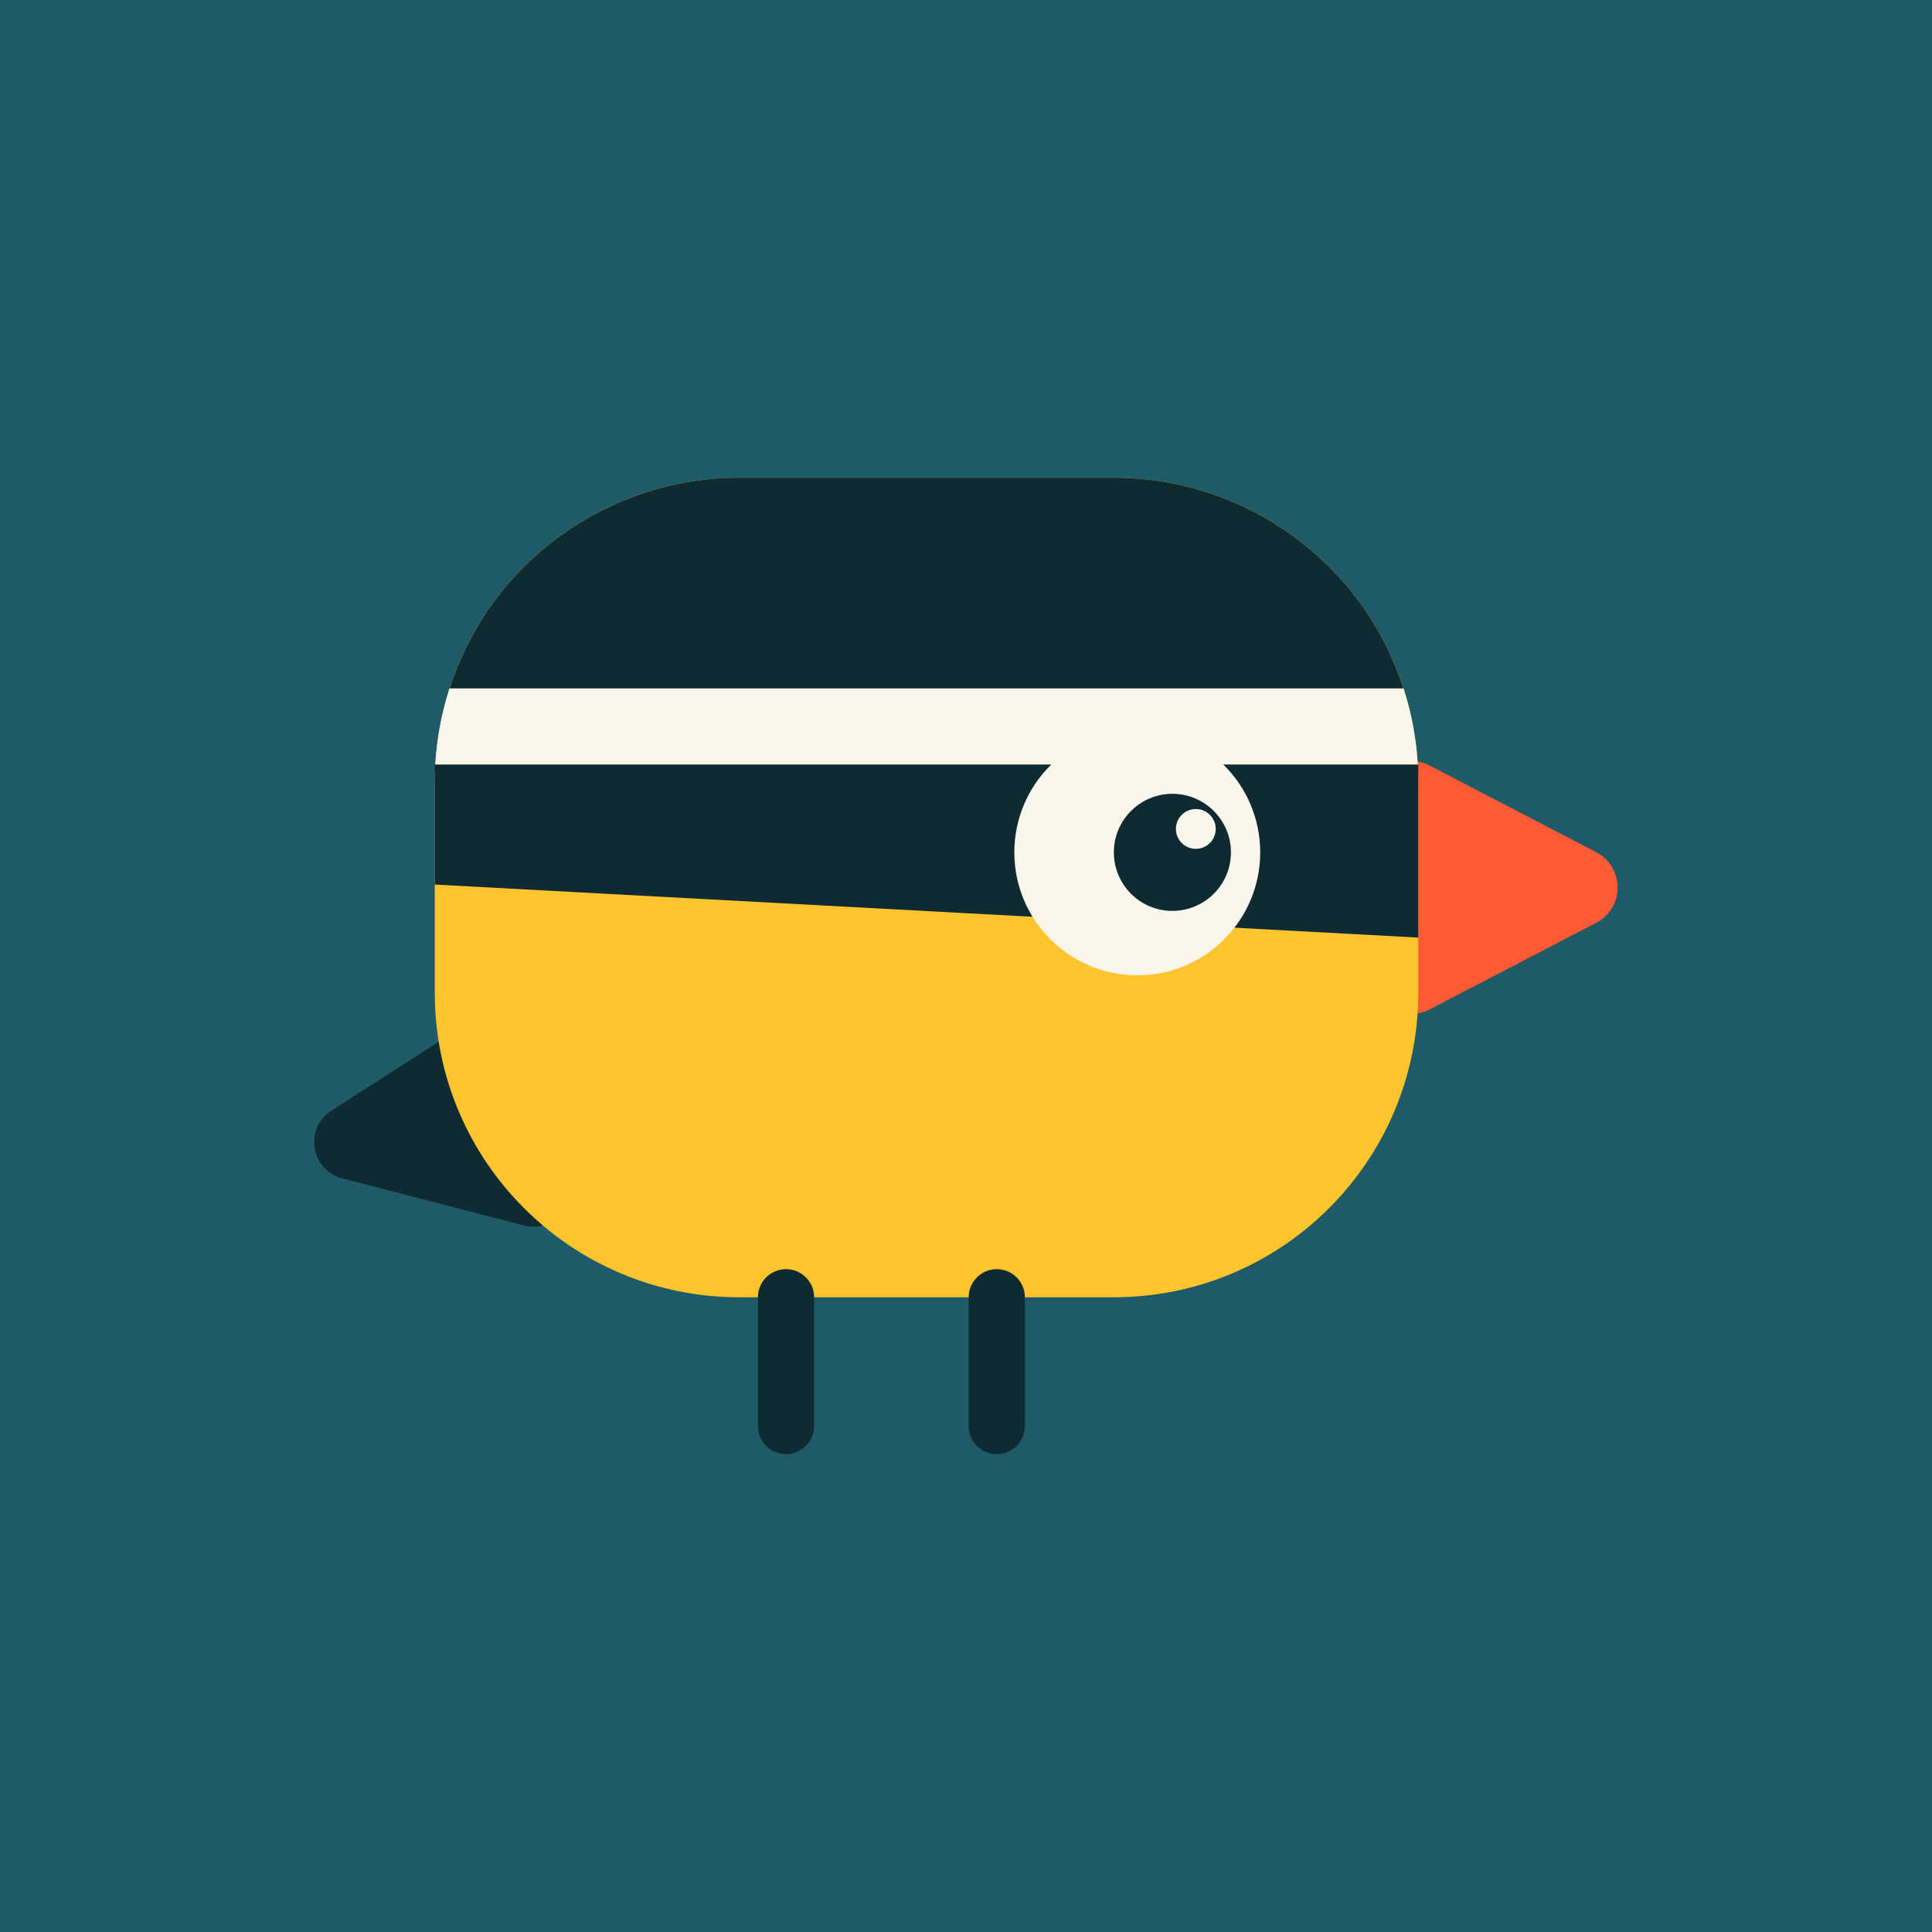
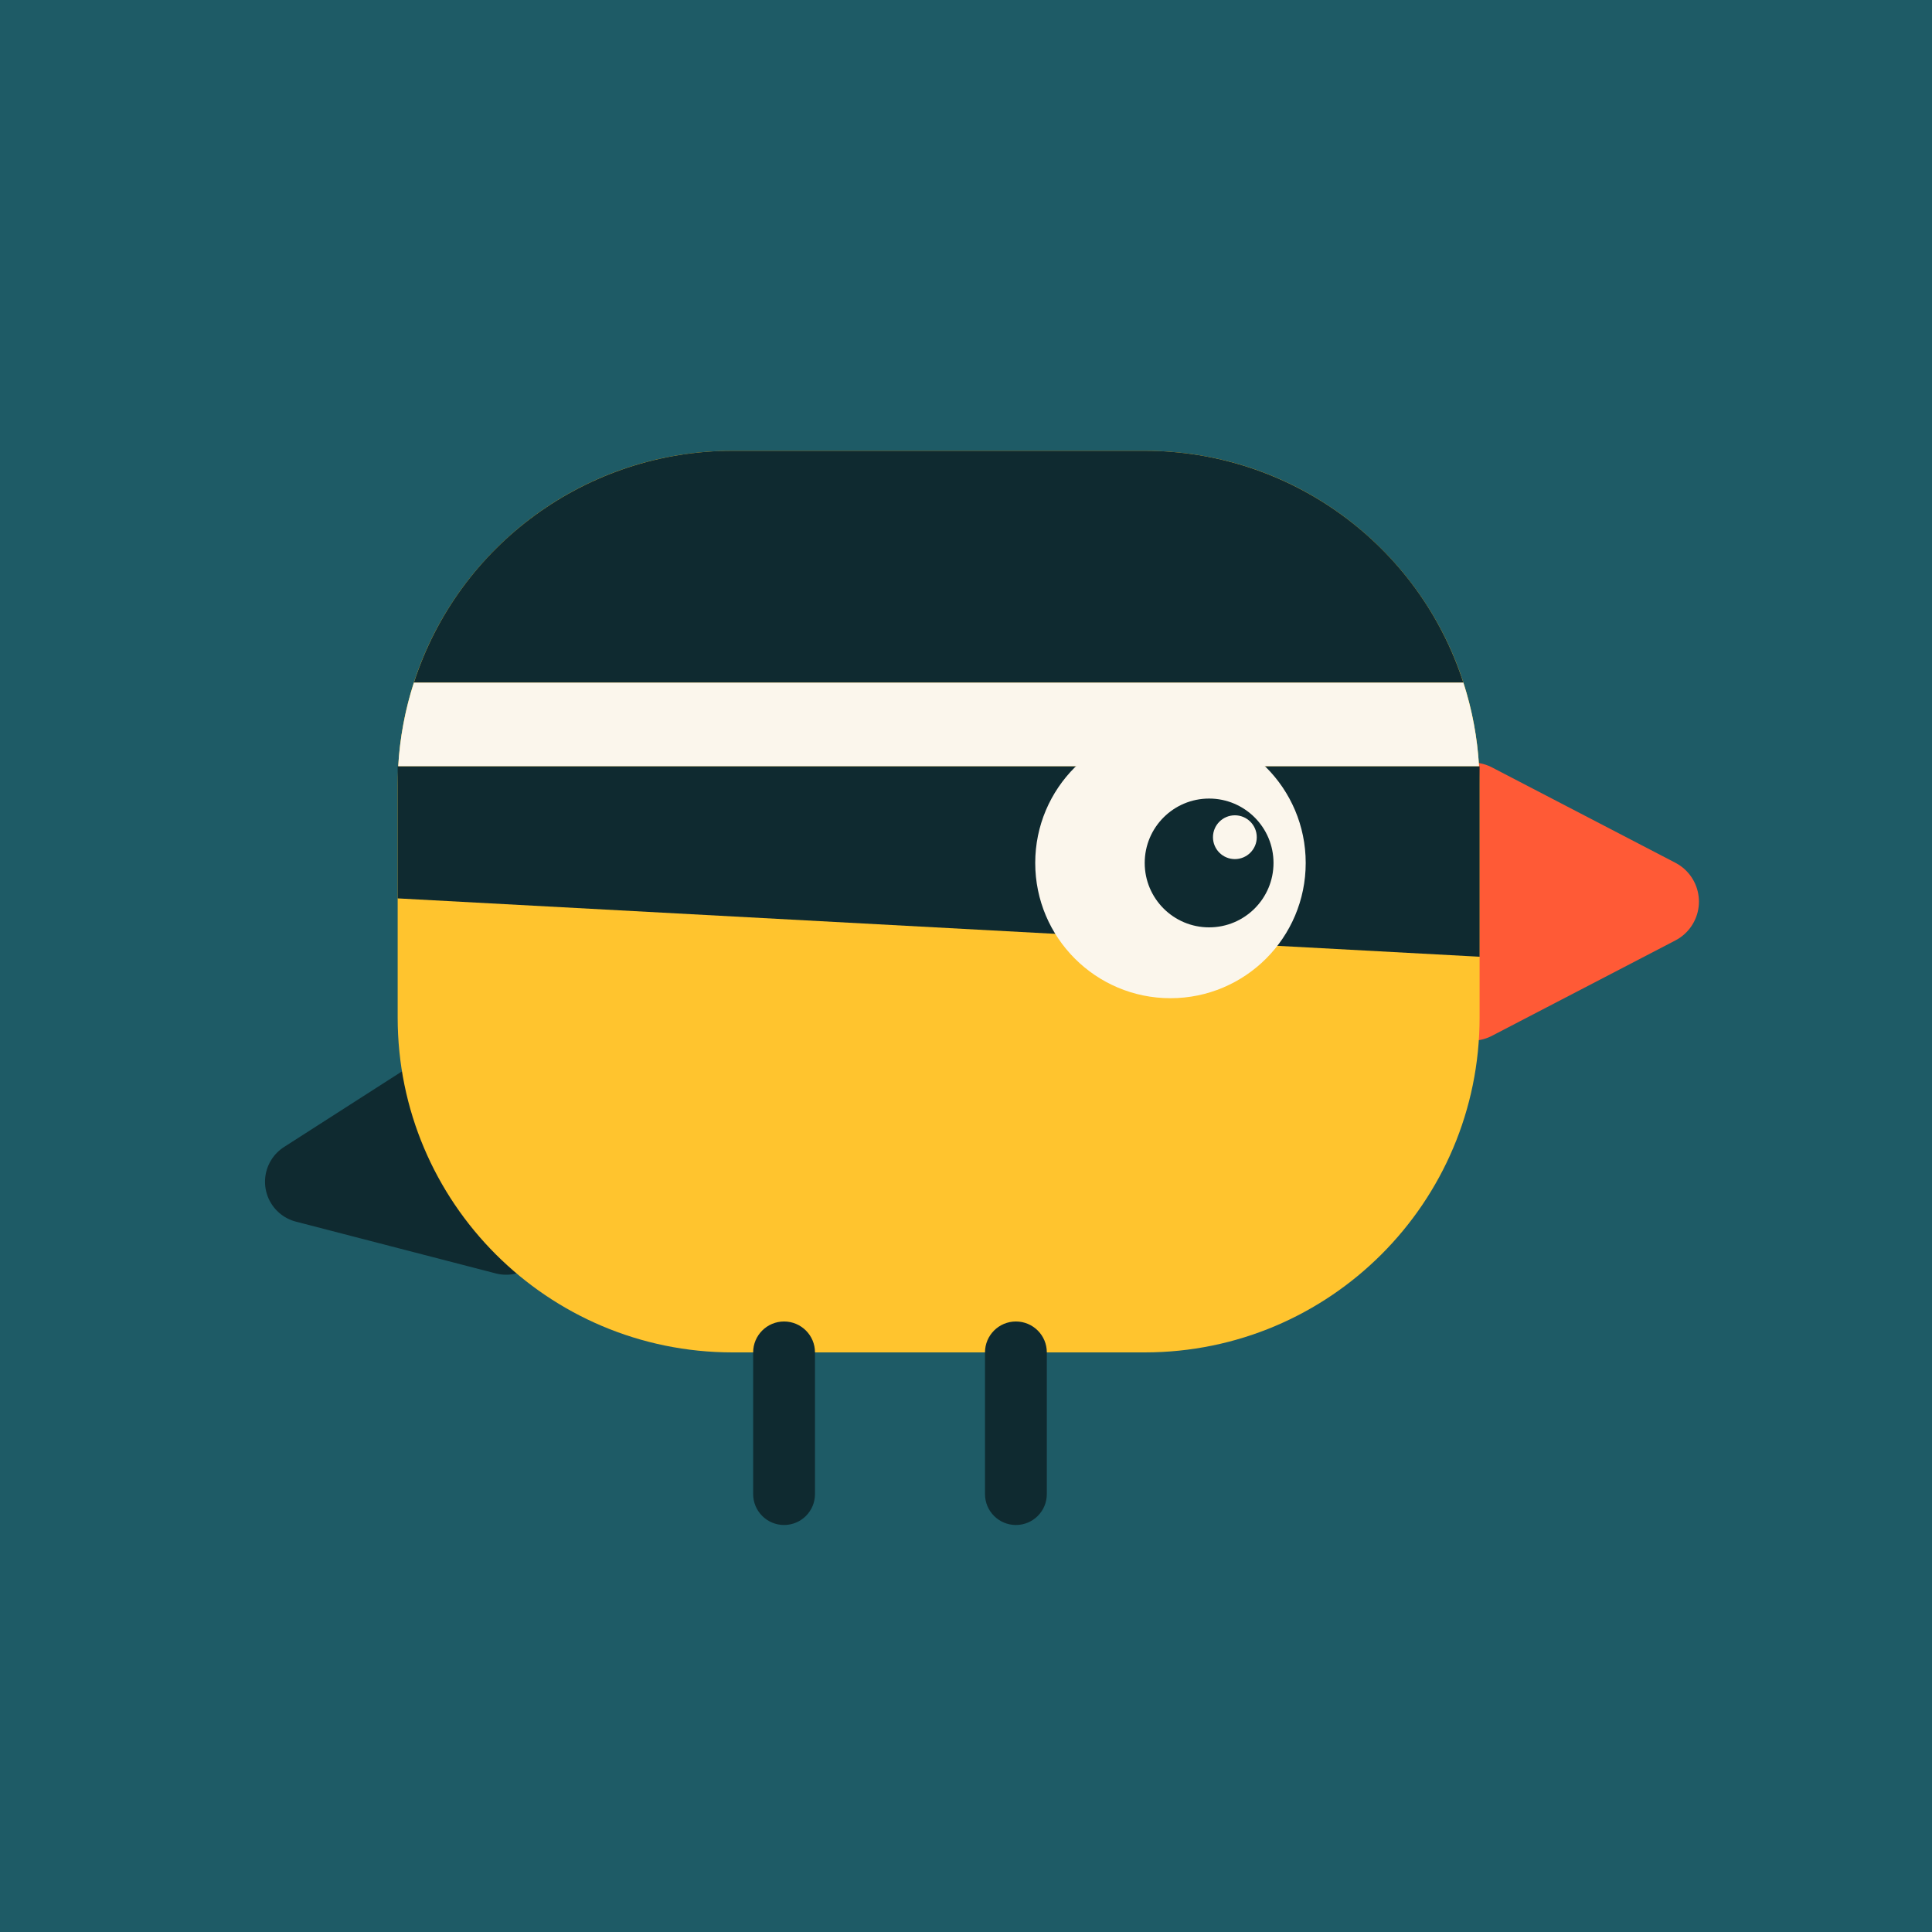
- <svg xmlns="http://www.w3.org/2000/svg" viewBox="0 0 100 100" width="100" height="100" role="img" aria-label="Telinha Segura">
-   <rect width="100" height="100" fill="#1E5B66" />
-   <g transform="translate(14.021 12.606) scale(0.606)">
+ <svg xmlns="http://www.w3.org/2000/svg" viewBox="0 0 240 240" width="240" height="240" role="img" aria-label="Telinha Segura">
+   <rect width="240" height="240" fill="#1E5B66" />
+   <g transform="translate(27 24) scale(1.6)">
    <polygon fill="#0F2A30" stroke="#0F2A30" stroke-width="6.4" stroke-linejoin="round" points="21.25 67.55 6.9 76.75 22.42 80.77" />
    <polygon fill="#FF5A36" stroke="#FF5A36" stroke-width="6.8" stroke-linejoin="round" points="97.4 47.6 111.63 55 97.4 62.4" />
    <path fill="#FFC42E" d="M40 20H72A26 26 0 0 1 98 46V64A26 26 0 0 1 72 90H40A26 26 0 0 1 14 64V46A26 26 0 0 1 40 20Z" />
    <path fill="#0F2A30" d="M15.261 38A26 26 0 0 1 40 20H72A26 26 0 0 1 96.739 38Z" />
    <path fill="#FBF6EC" d="M15.261 38H96.739A26 26 0 0 1 97.957 44.5H14.043A26 26 0 0 1 15.261 38Z" />
    <polygon fill="#0F2A30" points="14 44.5 98 44.5 98 59.28 14 54.75" />
    <rect fill="#0F2A30" x="41.6" y="87.6" width="4.8" height="15.8" rx="2.4" />
    <rect fill="#0F2A30" x="59.6" y="87.6" width="4.8" height="15.8" rx="2.4" />
    <circle fill="#FBF6EC" cx="74" cy="52" r="10.5" />
    <circle fill="#0F2A30" cx="77" cy="52" r="5" />
    <circle fill="#FBF6EC" cx="79" cy="50" r="1.7" />
  </g>
</svg>
